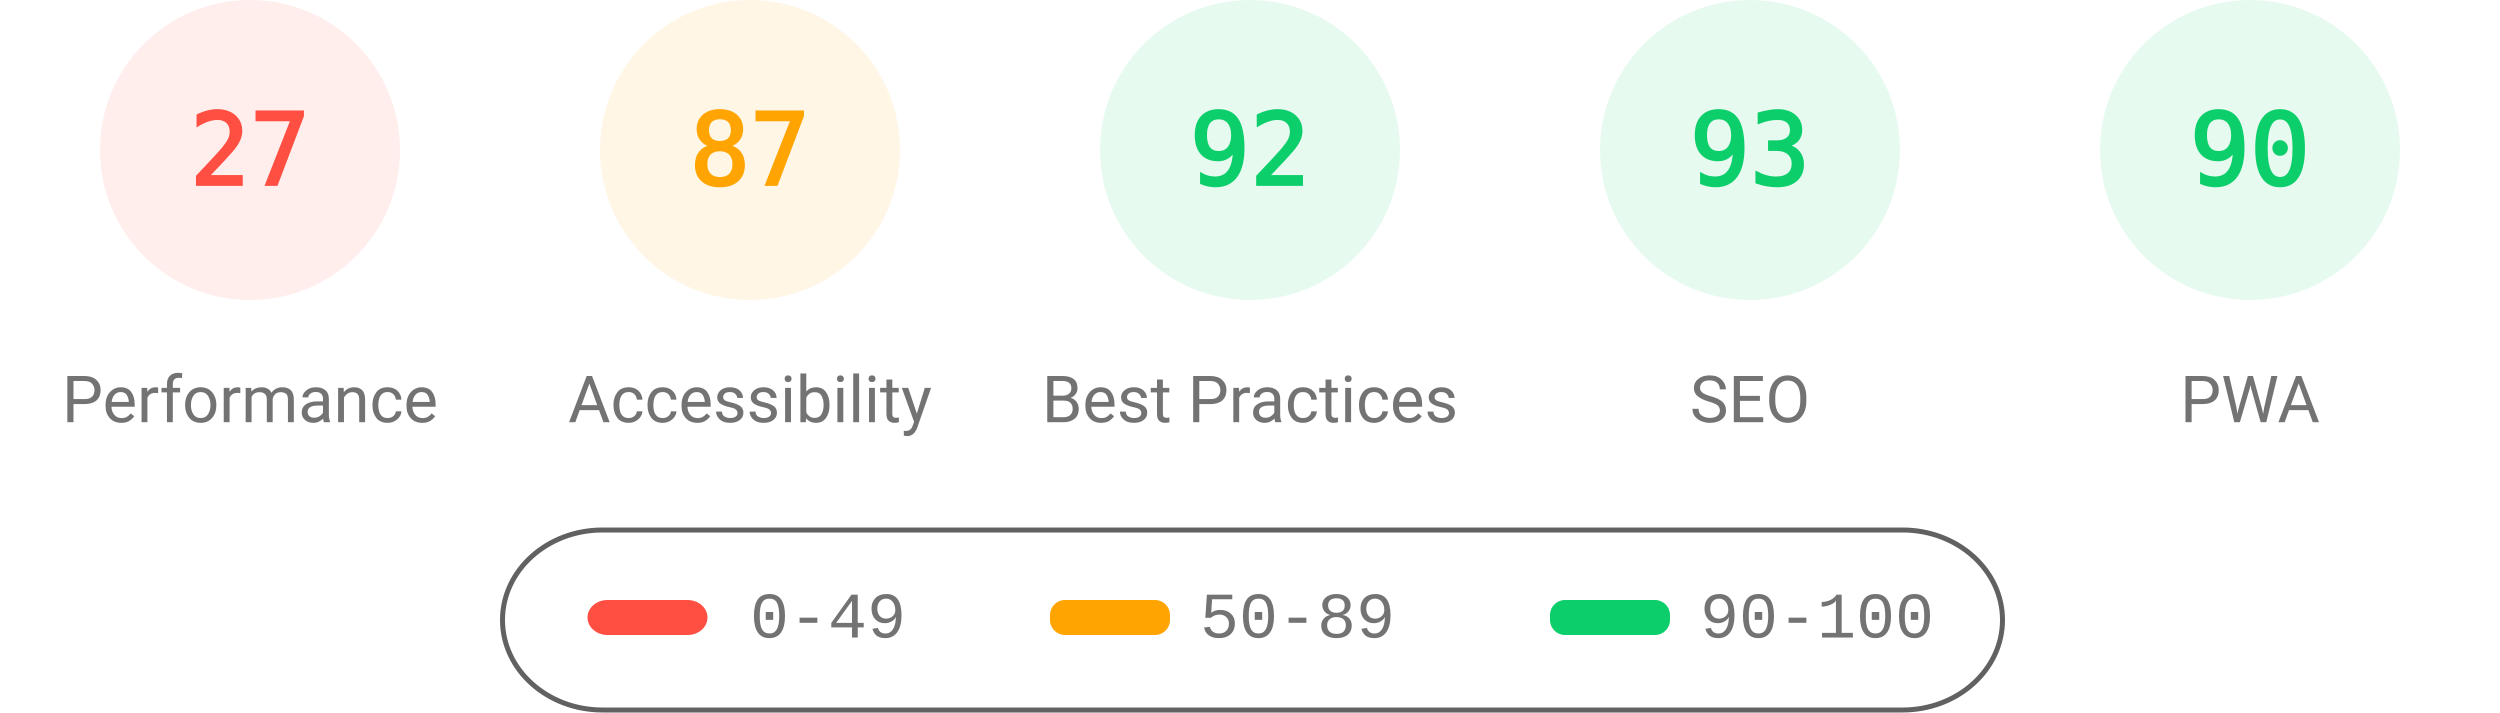
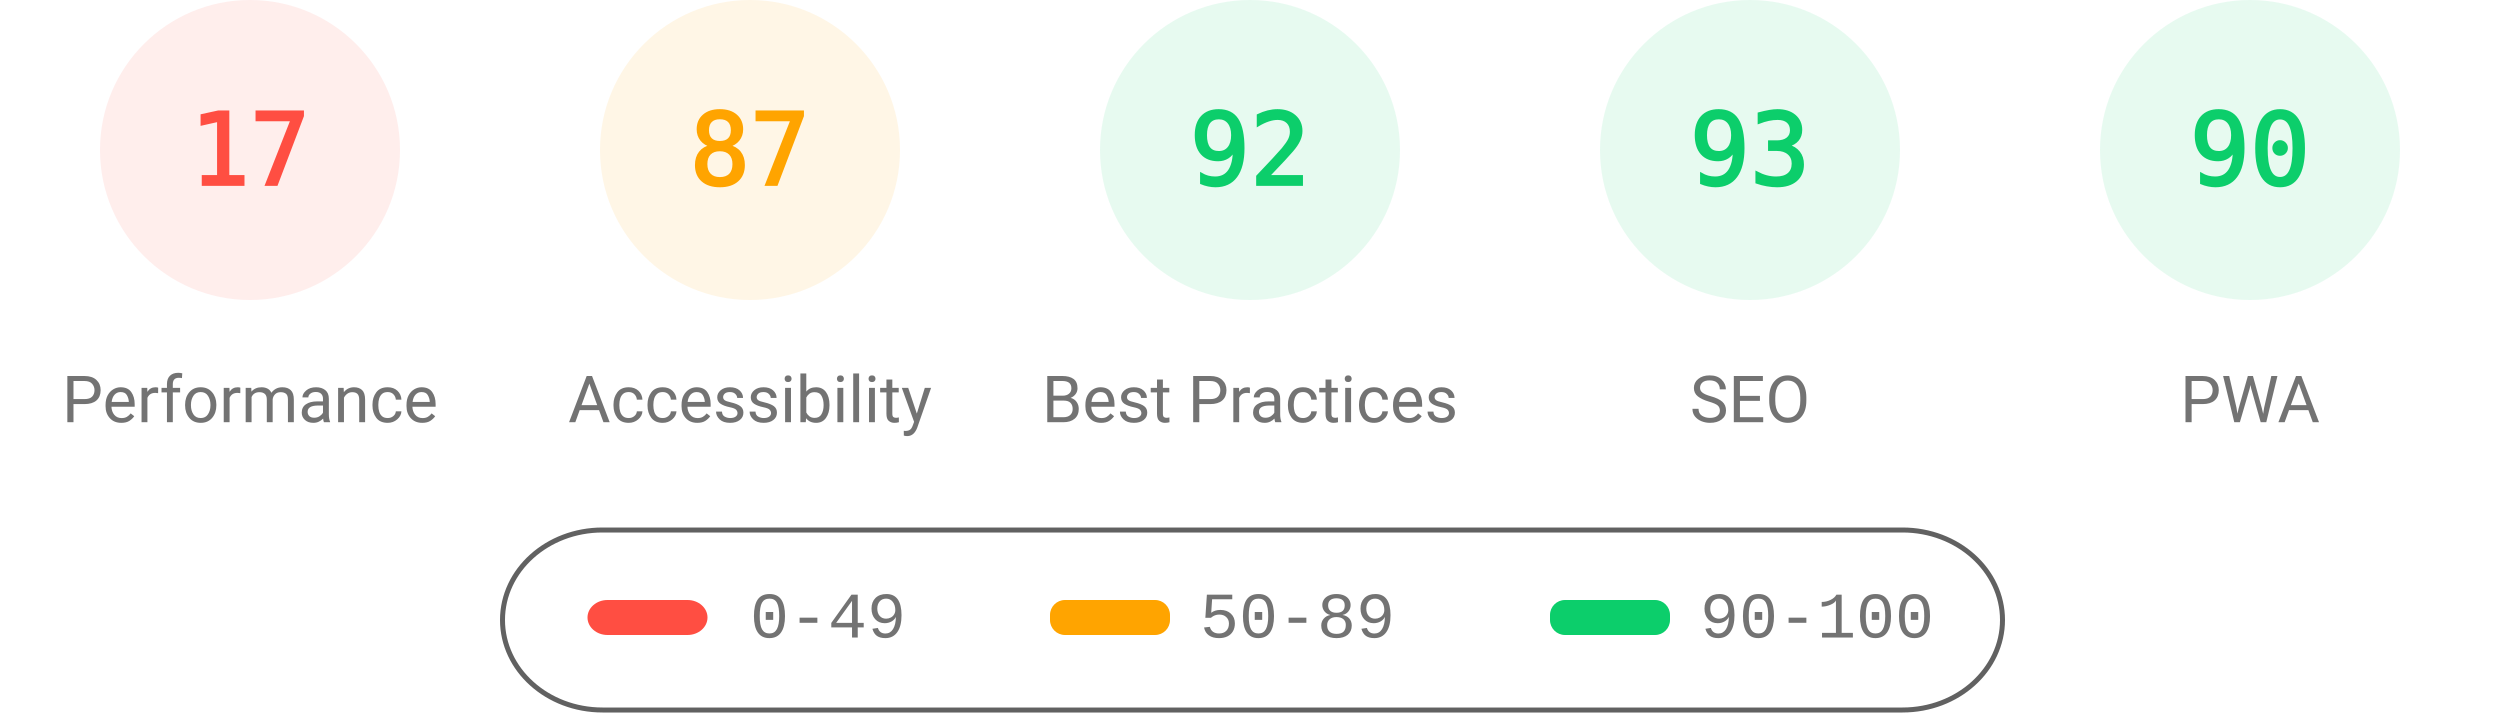
<svg xmlns="http://www.w3.org/2000/svg" fill="none" width="1000" height="285">
  <style>.gauge-base{opacity:.1}.gauge-arc{fill:none;animation-delay:250ms;stroke-linecap:round;transform:rotate(-90deg);transform-origin:100px 60px;animation:load-gauge 1s ease forwards}.guage-text{font-size:40px;font-family:monospace;text-align:center}.guage-red{color:#ff4e42;fill:#ff4e42;stroke:#ff4e42}.guage-orange{color:#ffa400;fill:#ffa400;stroke:#ffa400}.guage-green{color:#0cce6b;fill:#0cce6b;stroke:#0cce6b}.guage-undefined{color:#5c5c5c;fill:#5c5c5c;stroke:#5c5c5c}.guage-title{color:#737373;fill:#737373;stroke:none;font-size:26px;line-height:26px;font-family:Roboto,Halvetica,Arial,sans-serif}@keyframes load-gauge{from{stroke-dasharray:0 352.858}}</style>
  <svg class="guage-div guage-perf guage-red" viewBox="0 0 200 200" width="200" height="200">
    <circle class="gauge-base" r="56" cx="100" cy="60" stroke-width="8" />
-     <circle class="gauge-arc guage-arc-1" r="56" cx="100" cy="60" stroke-width="8" style="stroke-dasharray:95.002,351.858" />
-     <text class="guage-text" x="100" y="60" alignment-baseline="central" dominant-baseline="central" text-anchor="middle">27</text>
+     <circle class="gauge-arc guage-arc-1" r="56" cx="100" cy="60" stroke-width="8" style="stroke-dasharray:59.816,351.858" />
+     <text class="guage-text" x="100" y="60" alignment-baseline="central" dominant-baseline="central" text-anchor="middle">17</text>
    <text class="guage-title" x="100" y="160" alignment-baseline="central" dominant-baseline="central" text-anchor="middle">Performance</text>
  </svg>
  <svg class="guage-div guage-acc guage-orange" viewBox="0 0 200 200" width="200" height="200" x="200">
    <circle class="gauge-base" r="56" cx="100" cy="60" stroke-width="8" />
    <circle class="gauge-arc guage-arc-2" r="56" cx="100" cy="60" stroke-width="8" style="stroke-dasharray:306.116,351.858" />
    <text class="guage-text" x="100" y="60" alignment-baseline="central" dominant-baseline="central" text-anchor="middle">87</text>
    <text class="guage-title" x="100" y="160" alignment-baseline="central" dominant-baseline="central" text-anchor="middle">Accessibility</text>
  </svg>
  <svg class="guage-div guage-best guage-green" viewBox="0 0 200 200" width="200" height="200" x="400">
    <circle class="gauge-base" r="56" cx="100" cy="60" stroke-width="8" />
    <circle class="gauge-arc guage-arc-3" r="56" cx="100" cy="60" stroke-width="8" style="stroke-dasharray:323.709,351.858" />
    <text class="guage-text" x="100" y="60" alignment-baseline="central" dominant-baseline="central" text-anchor="middle">92</text>
    <text class="guage-title" x="100" y="160" alignment-baseline="central" dominant-baseline="central" text-anchor="middle">Best Practices</text>
  </svg>
  <svg class="guage-div guage-seo guage-green" viewBox="0 0 200 200" width="200" height="200" x="600">
    <circle class="gauge-base" r="56" cx="100" cy="60" stroke-width="8" />
    <circle class="gauge-arc guage-arc-4" r="56" cx="100" cy="60" stroke-width="8" style="stroke-dasharray:327.228,351.858" />
    <text class="guage-text" x="100" y="60" alignment-baseline="central" dominant-baseline="central" text-anchor="middle">93</text>
    <text class="guage-title" x="100" y="160" alignment-baseline="central" dominant-baseline="central" text-anchor="middle">SEO</text>
  </svg>
  <svg class="guage-div guage-pwa guage-green" viewBox="0 0 200 200" width="200" height="200" x="800">
    <circle class="gauge-base" r="56" cx="100" cy="60" stroke-width="8" />
    <circle class="gauge-arc guage-arc-4" r="56" cx="100" cy="60" stroke-width="8" style="stroke-dasharray:316.672,351.858" />
    <text class="guage-text" x="100" y="60" alignment-baseline="central" dominant-baseline="central" text-anchor="middle">90</text>
    <text class="guage-title" x="100" y="160" alignment-baseline="central" dominant-baseline="central" text-anchor="middle">PWA</text>
  </svg>
  <svg width="604" height="76" x="200" y="210">
    <path fill="none" id="canvas_background" d="M-1-1h604v80H-1z" />
    <rect fill-opacity="0" stroke="#616161" stroke-width="2" rx="40" id="svg_2" height="72" width="600" y="2" x="1" fill="#000" />
    <rect stroke="#000" rx="8" id="svg_3" height="14" width="48" y="30" x="35" stroke-opacity="null" stroke-width="0" fill="#ff4e42" />
    <rect stroke="#000" rx="6" id="svg_4" height="14" width="48" y="30" x="220" stroke-opacity="null" stroke-width="0" fill="#ffa400" />
    <rect stroke="#000" rx="6" id="svg_5" height="14" width="48" y="30" x="420" stroke-opacity="null" stroke-width="0" fill="#0cce6b" />
    <text xml:space="preserve" text-anchor="start" font-family="'Courier New', Courier, monospace" font-size="26" id="svg_6" y="45" x="100" stroke-opacity="null" stroke-width="0" stroke="#000" fill="#737373">0-49</text>
    <text xml:space="preserve" text-anchor="start" font-family="'Courier New', Courier, monospace" font-size="26" id="svg_7" y="45" x="280" stroke-opacity="null" stroke-width="0" stroke="#000" fill="#737373">50-89</text>
    <text xml:space="preserve" text-anchor="start" font-family="'Courier New', Courier, monospace" font-size="26" id="svg_8" y="45" x="480" stroke-opacity="null" stroke-width="0" stroke="#000" fill="#737373">90-100</text>
  </svg>
</svg>
